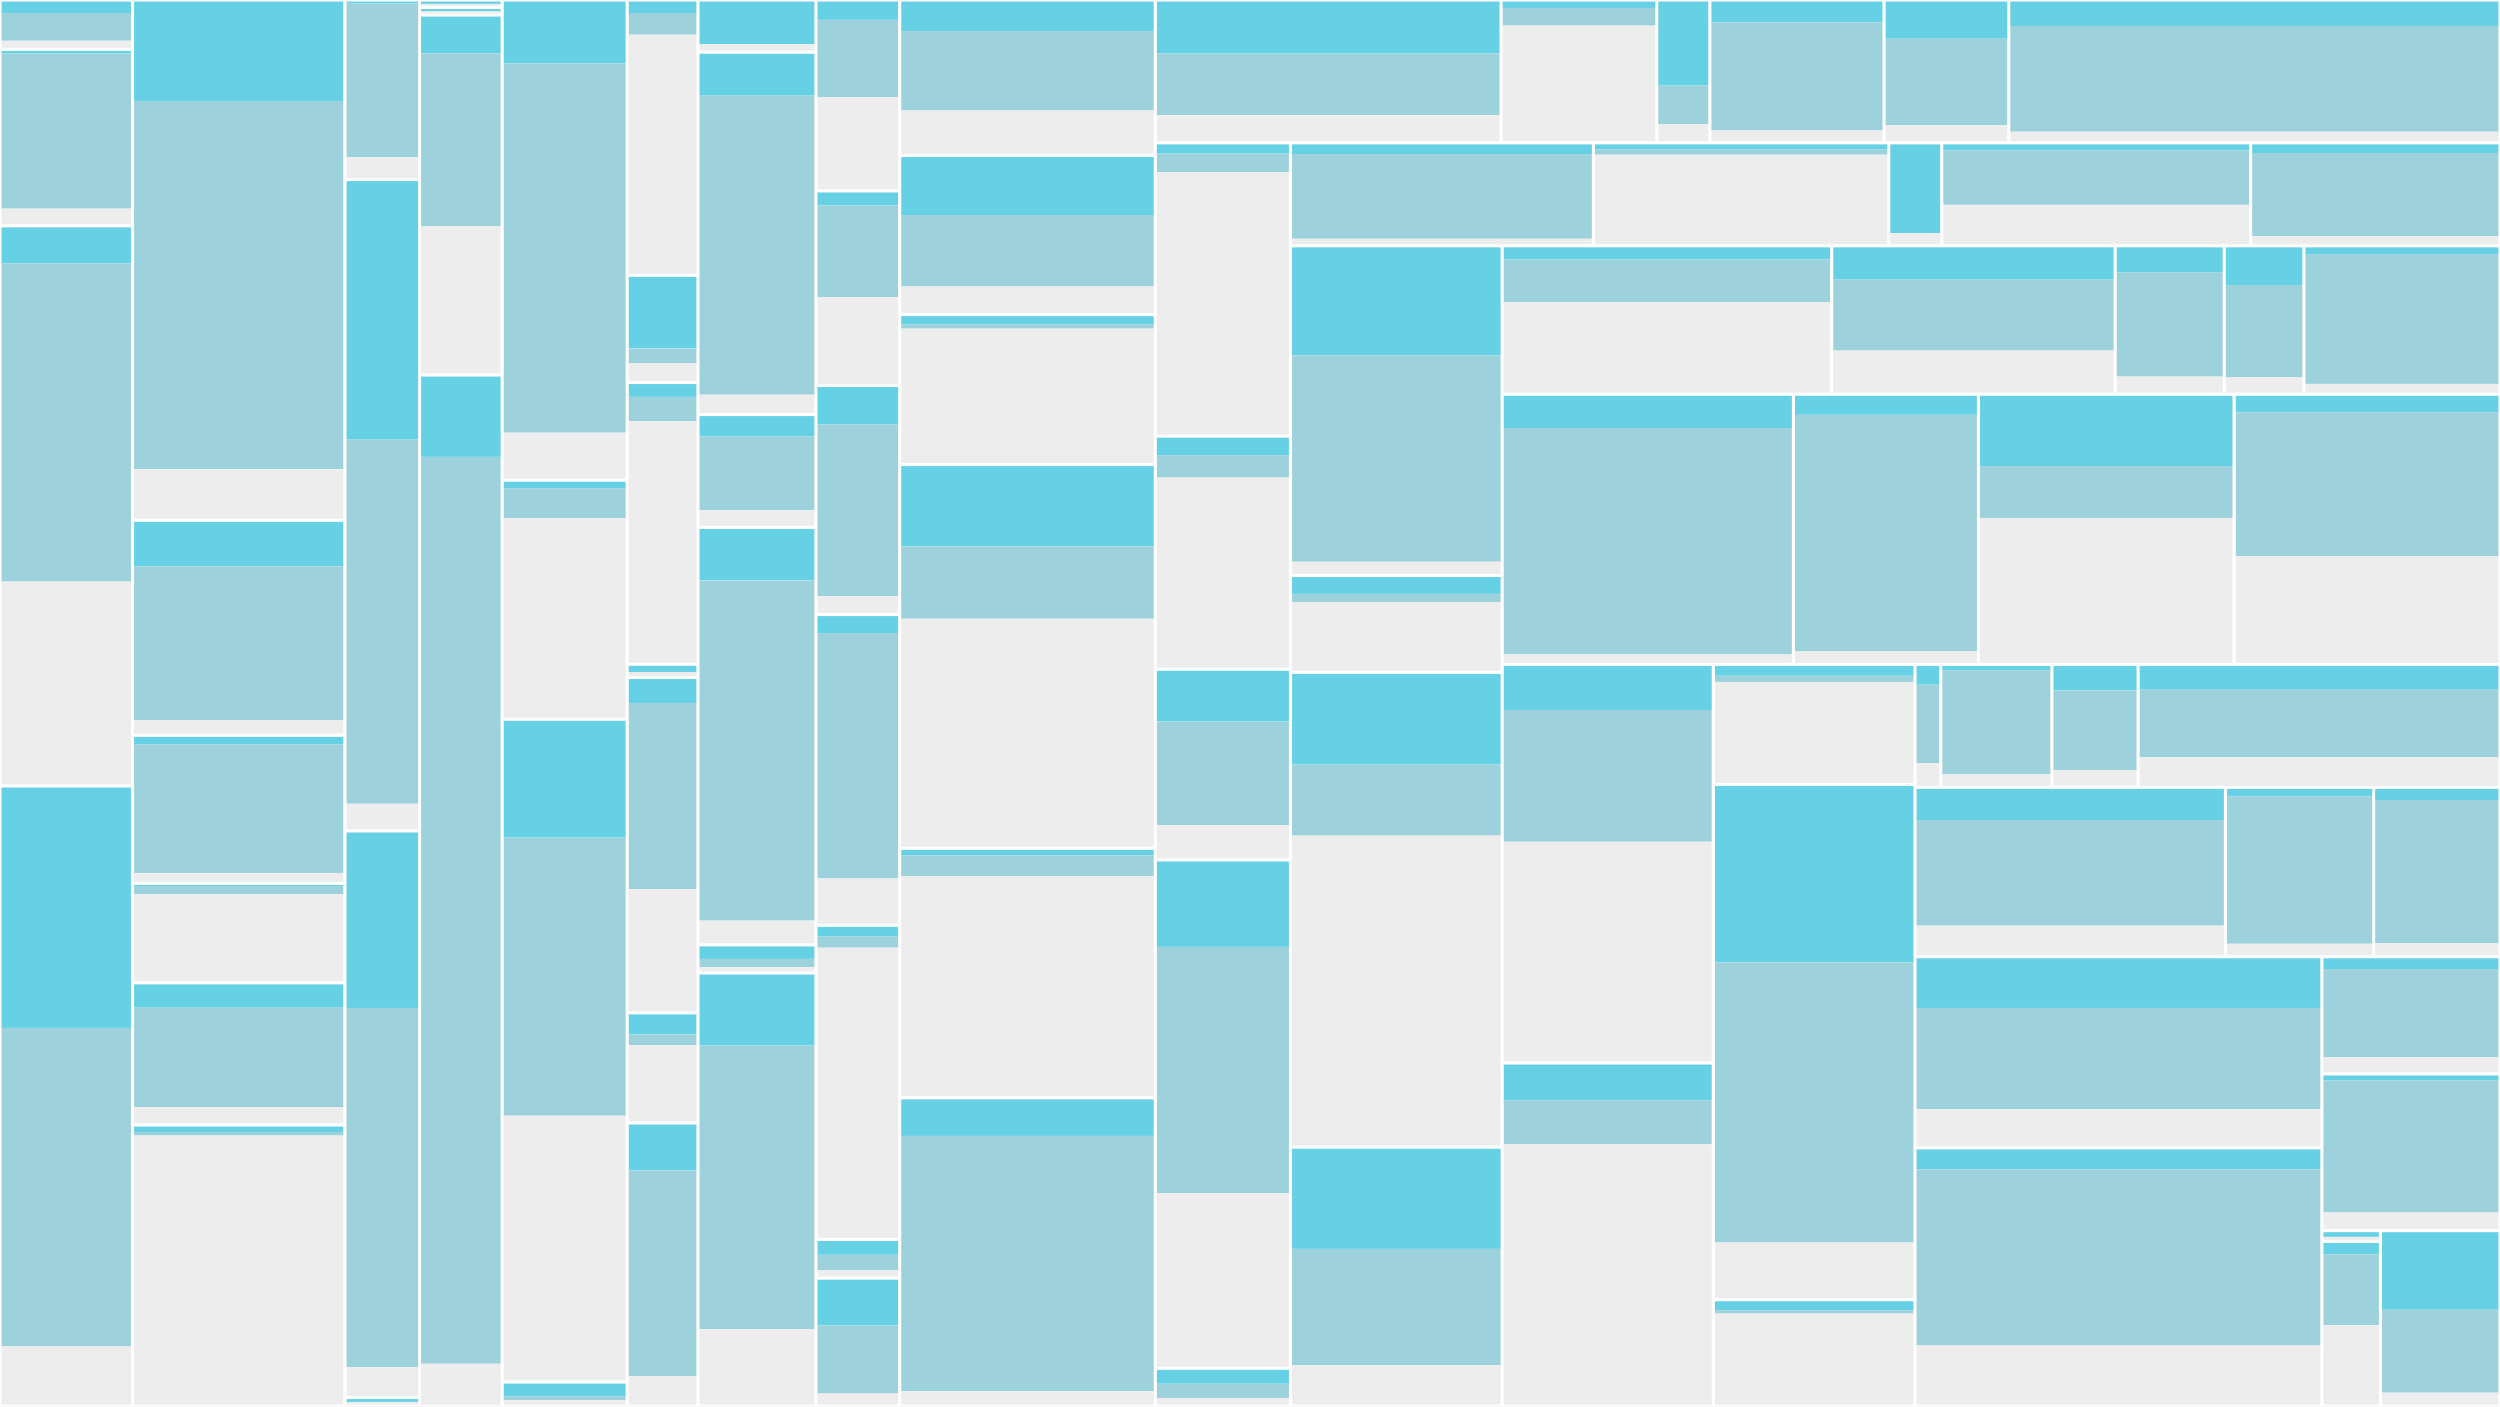
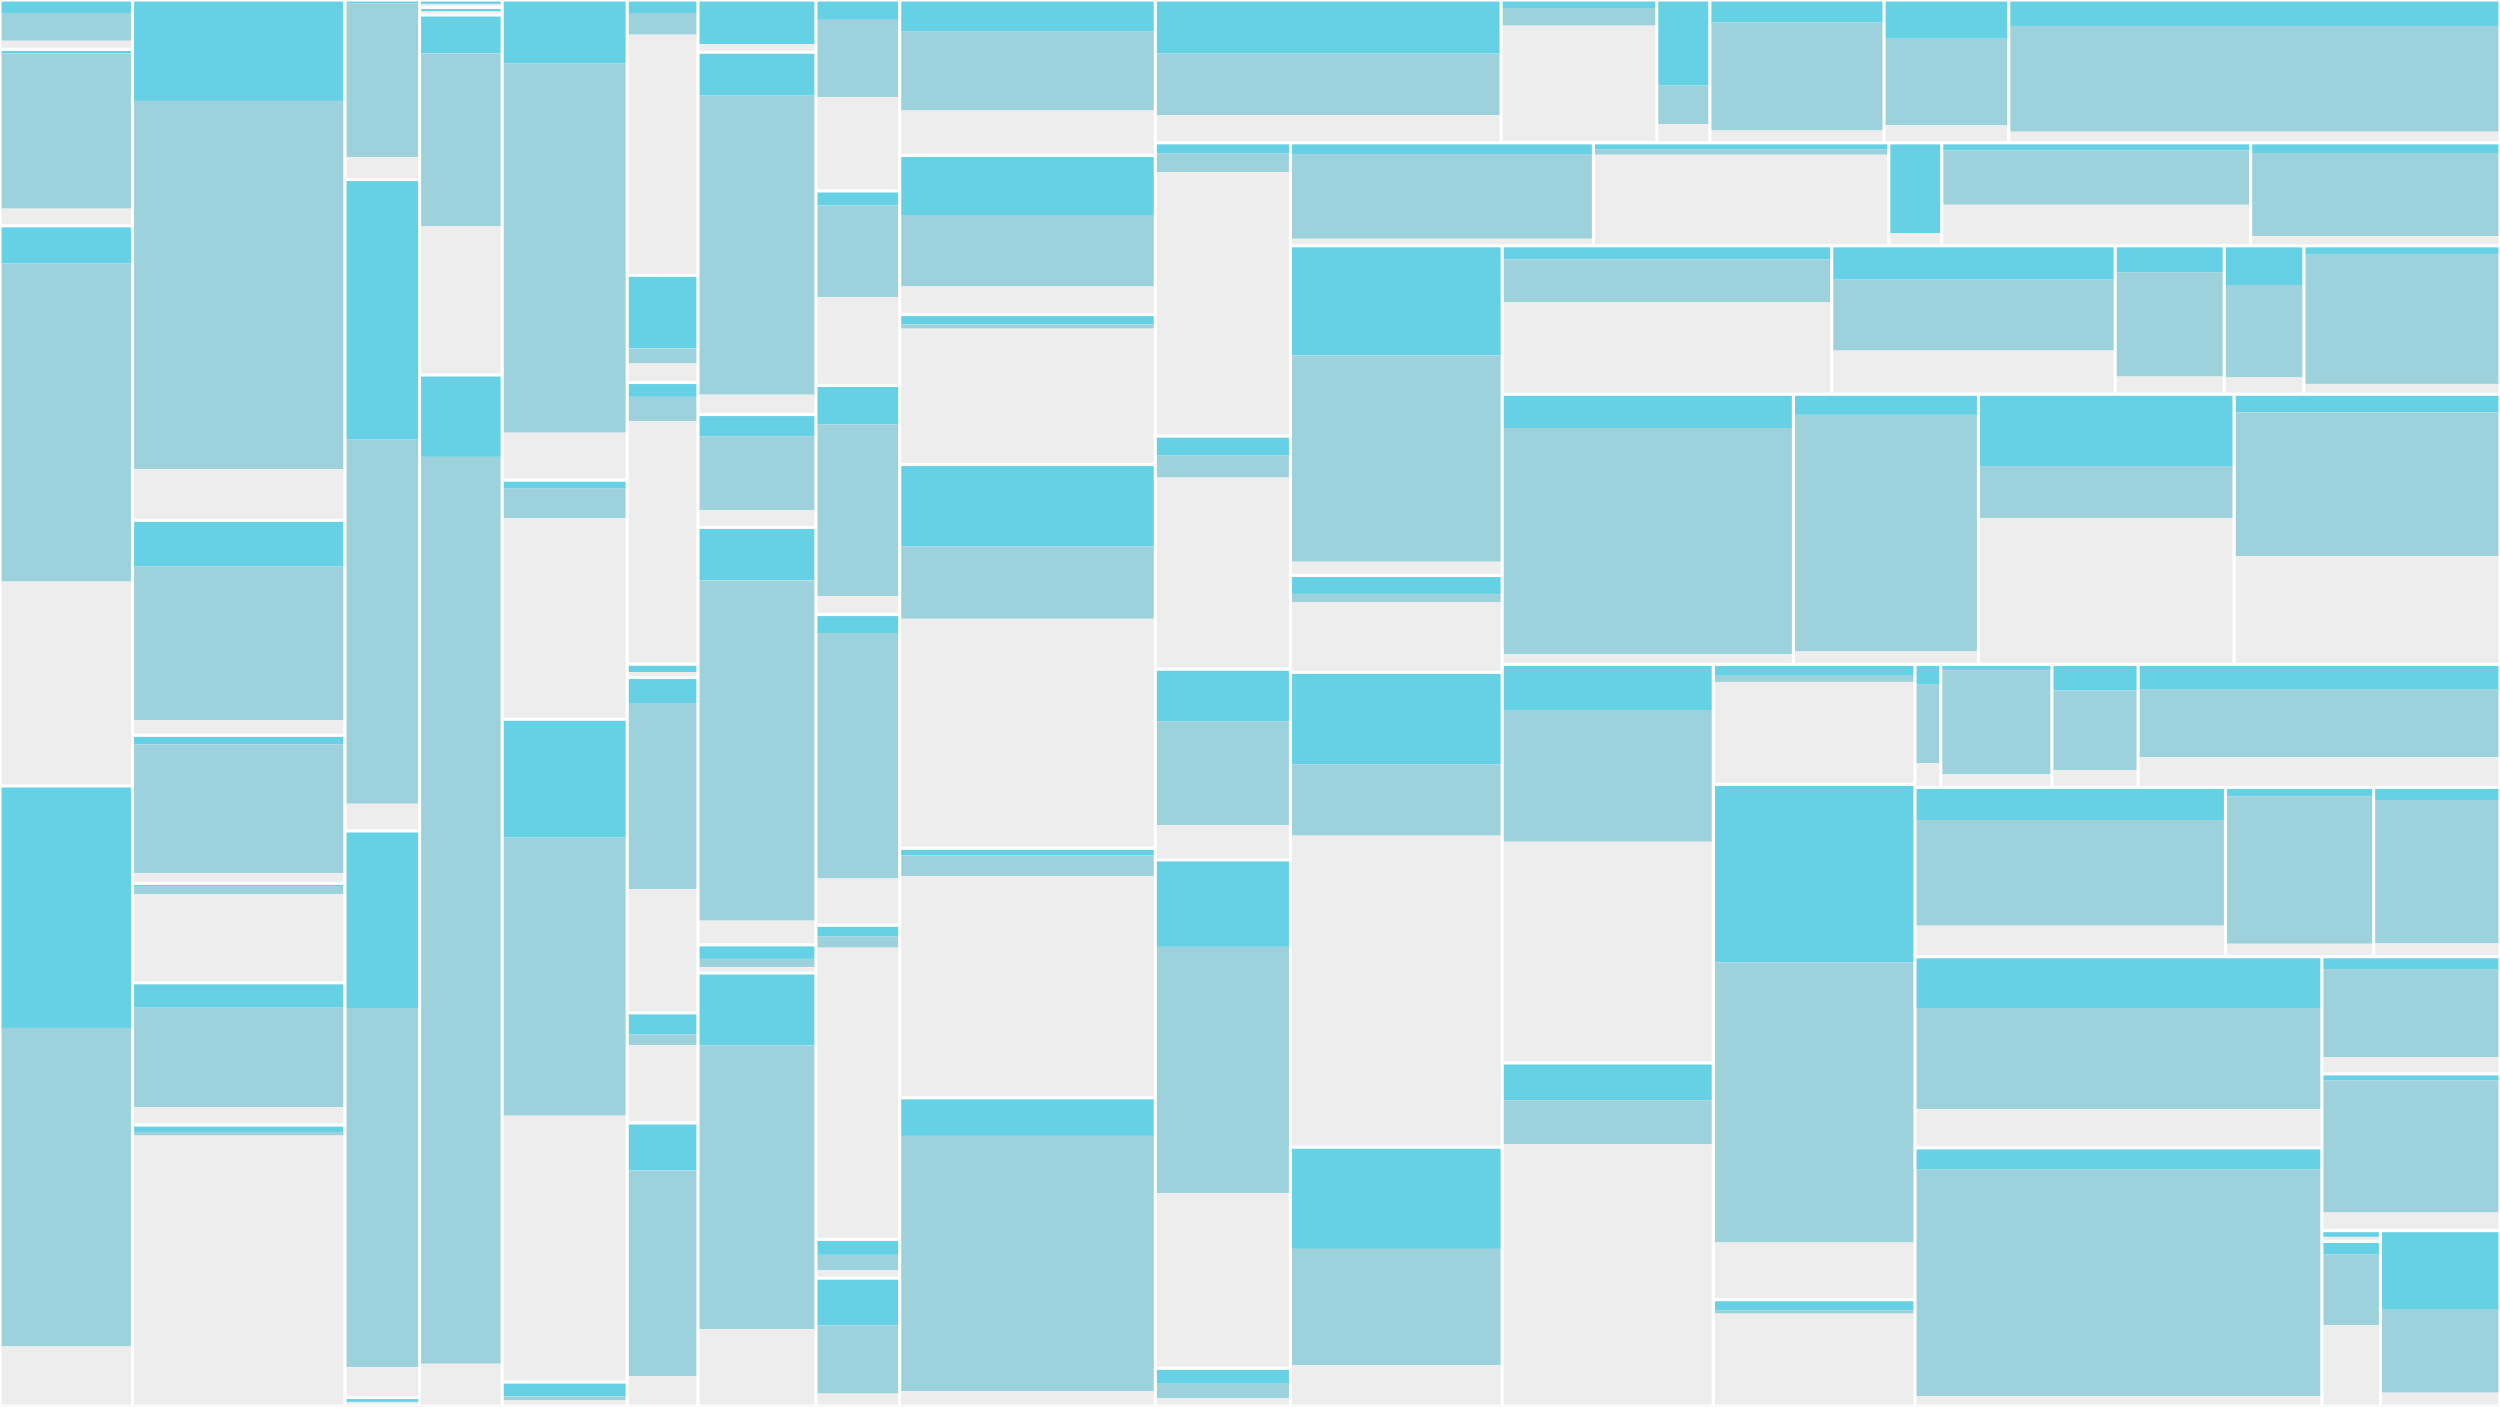
<svg xmlns="http://www.w3.org/2000/svg" viewBox="0 0 1600 900" width="1600" height="900" role="img" aria-label="Decoded overlay code coverage box tree, cyan band">
  <rect x="0" y="0" width="1600" height="900" fill="#ffffff" />
  <rect x="1" y="1" width="82.8" height="7.3" style="fill:hsl(190, 71%, 65%);fill:oklch(0.645 0.128 200)" />
  <rect x="1" y="8.3" width="82.8" height="17.8" style="fill:hsl(190, 48%, 74%);fill:oklch(0.740 0.085 200)" />
  <rect x="1" y="26.1" width="82.8" height="4.5" style="fill:hsl(190, 0%, 93%);fill:oklch(0.930 0.000 200)" />
  <rect x="1" y="32.6" width="82.8" height="1.6" style="fill:hsl(190, 71%, 65%);fill:oklch(0.645 0.128 200)" />
  <rect x="1" y="34.2" width="82.8" height="99.3" style="fill:hsl(190, 48%, 74%);fill:oklch(0.740 0.085 200)" />
  <rect x="1" y="133.6" width="82.8" height="9.9" style="fill:hsl(190, 0%, 93%);fill:oklch(0.930 0.000 200)" />
  <rect x="1" y="145.5" width="82.8" height="23" style="fill:hsl(190, 71%, 65%);fill:oklch(0.645 0.128 200)" />
  <rect x="1" y="168.5" width="82.8" height="203.7" style="fill:hsl(190, 48%, 74%);fill:oklch(0.740 0.085 200)" />
  <rect x="1" y="372.2" width="82.8" height="129.8" style="fill:hsl(190, 0%, 93%);fill:oklch(0.930 0.000 200)" />
  <rect x="1" y="504" width="82.8" height="153.9" style="fill:hsl(190, 71%, 65%);fill:oklch(0.645 0.128 200)" />
  <rect x="1" y="657.8" width="82.8" height="203.9" style="fill:hsl(190, 48%, 74%);fill:oklch(0.740 0.085 200)" />
  <rect x="1" y="861.7" width="82.8" height="37.3" style="fill:hsl(190, 0%, 93%);fill:oklch(0.930 0.000 200)" />
  <rect x="85.8" y="1" width="133.9" height="63.6" style="fill:hsl(190, 71%, 65%);fill:oklch(0.645 0.128 200)" />
  <rect x="85.8" y="64.6" width="133.9" height="235.6" style="fill:hsl(190, 48%, 74%);fill:oklch(0.740 0.085 200)" />
  <rect x="85.8" y="300.3" width="133.9" height="31.7" style="fill:hsl(190, 0%, 93%);fill:oklch(0.930 0.000 200)" />
  <rect x="85.8" y="334" width="133.9" height="28.4" style="fill:hsl(190, 71%, 65%);fill:oklch(0.645 0.128 200)" />
  <rect x="85.8" y="362.4" width="133.9" height="98.4" style="fill:hsl(190, 48%, 74%);fill:oklch(0.740 0.085 200)" />
  <rect x="85.8" y="460.8" width="133.9" height="8.7" style="fill:hsl(190, 0%, 93%);fill:oklch(0.930 0.000 200)" />
  <rect x="85.8" y="471.6" width="133.9" height="4.8" style="fill:hsl(190, 71%, 65%);fill:oklch(0.645 0.128 200)" />
  <rect x="85.8" y="476.4" width="133.9" height="82.3" style="fill:hsl(190, 48%, 74%);fill:oklch(0.740 0.085 200)" />
  <rect x="85.8" y="558.7" width="133.9" height="5.7" style="fill:hsl(190, 0%, 93%);fill:oklch(0.930 0.000 200)" />
  <rect x="85.8" y="566.4" width="133.9" height="1.1" style="fill:hsl(190, 71%, 65%);fill:oklch(0.645 0.128 200)" />
  <rect x="85.8" y="567.5" width="133.9" height="4.8" style="fill:hsl(190, 48%, 74%);fill:oklch(0.740 0.085 200)" />
  <rect x="85.8" y="572.3" width="133.9" height="55.7" style="fill:hsl(190, 0%, 93%);fill:oklch(0.930 0.000 200)" />
  <rect x="85.8" y="630" width="133.9" height="14.9" style="fill:hsl(190, 71%, 65%);fill:oklch(0.645 0.128 200)" />
  <rect x="85.8" y="644.9" width="133.9" height="63.6" style="fill:hsl(190, 48%, 74%);fill:oklch(0.740 0.085 200)" />
  <rect x="85.8" y="708.5" width="133.9" height="10.4" style="fill:hsl(190, 0%, 93%);fill:oklch(0.930 0.000 200)" />
  <rect x="85.8" y="721" width="133.9" height="3.5" style="fill:hsl(190, 71%, 65%);fill:oklch(0.645 0.128 200)" />
  <rect x="85.8" y="724.4" width="133.9" height="2.3" style="fill:hsl(190, 48%, 74%);fill:oklch(0.740 0.085 200)" />
  <rect x="85.8" y="726.8" width="133.9" height="172.2" style="fill:hsl(190, 0%, 93%);fill:oklch(0.930 0.000 200)" />
  <rect x="221.8" y="1" width="45.8" height="1.2" style="fill:hsl(190, 71%, 65%);fill:oklch(0.645 0.128 200)" />
  <rect x="221.8" y="2.2" width="45.8" height="98.3" style="fill:hsl(190, 48%, 74%);fill:oklch(0.740 0.085 200)" />
  <rect x="221.8" y="100.5" width="45.8" height="13.5" style="fill:hsl(190, 0%, 93%);fill:oklch(0.930 0.000 200)" />
  <rect x="221.8" y="115.9" width="45.8" height="165.5" style="fill:hsl(190, 71%, 65%);fill:oklch(0.645 0.128 200)" />
  <rect x="221.8" y="281.5" width="45.8" height="232.9" style="fill:hsl(190, 48%, 74%);fill:oklch(0.740 0.085 200)" />
  <rect x="221.8" y="514.4" width="45.8" height="16.4" style="fill:hsl(190, 0%, 93%);fill:oklch(0.930 0.000 200)" />
  <rect x="221.8" y="532.8" width="45.8" height="112.3" style="fill:hsl(190, 71%, 65%);fill:oklch(0.645 0.128 200)" />
  <rect x="221.8" y="645.1" width="45.8" height="229.8" style="fill:hsl(190, 48%, 74%);fill:oklch(0.740 0.085 200)" />
  <rect x="221.8" y="875" width="45.8" height="18.4" style="fill:hsl(190, 0%, 93%);fill:oklch(0.930 0.000 200)" />
  <rect x="221.8" y="895.4" width="45.8" height="1.9" style="fill:hsl(190, 71%, 65%);fill:oklch(0.645 0.128 200)" />
  <rect x="221.8" y="897.2" width="45.8" height="1.8" style="fill:hsl(190, 0%, 93%);fill:oklch(0.930 0.000 200)" />
  <rect x="269.5" y="1" width="50.9" height="1.5" style="fill:hsl(190, 71%, 65%);fill:oklch(0.645 0.128 200)" />
  <rect x="269.5" y="2.5" width="50.9" height="1.3" style="fill:hsl(190, 0%, 93%);fill:oklch(0.930 0.000 200)" />
  <rect x="269.5" y="5.8" width="50.9" height="1.5" style="fill:hsl(190, 71%, 65%);fill:oklch(0.645 0.128 200)" />
  <rect x="269.5" y="7.3" width="50.9" height="1.3" style="fill:hsl(190, 0%, 93%);fill:oklch(0.930 0.000 200)" />
  <rect x="269.5" y="10.6" width="50.9" height="23.4" style="fill:hsl(190, 71%, 65%);fill:oklch(0.645 0.128 200)" />
  <rect x="269.5" y="34.1" width="50.9" height="110.6" style="fill:hsl(190, 48%, 74%);fill:oklch(0.740 0.085 200)" />
  <rect x="269.5" y="144.7" width="50.9" height="94.3" style="fill:hsl(190, 0%, 93%);fill:oklch(0.930 0.000 200)" />
  <rect x="269.5" y="241" width="50.9" height="51.4" style="fill:hsl(190, 71%, 65%);fill:oklch(0.645 0.128 200)" />
  <rect x="269.5" y="292.4" width="50.9" height="580.4" style="fill:hsl(190, 48%, 74%);fill:oklch(0.740 0.085 200)" />
  <rect x="269.5" y="872.8" width="50.9" height="26.2" style="fill:hsl(190, 0%, 93%);fill:oklch(0.930 0.000 200)" />
  <rect x="322.4" y="1" width="78" height="39.6" style="fill:hsl(190, 71%, 65%);fill:oklch(0.645 0.128 200)" />
  <rect x="322.4" y="40.6" width="78" height="236.3" style="fill:hsl(190, 48%, 74%);fill:oklch(0.740 0.085 200)" />
  <rect x="322.4" y="276.9" width="78" height="29.4" style="fill:hsl(190, 0%, 93%);fill:oklch(0.930 0.000 200)" />
  <rect x="322.4" y="308.3" width="78" height="4.1" style="fill:hsl(190, 71%, 65%);fill:oklch(0.645 0.128 200)" />
  <rect x="322.4" y="312.4" width="78" height="19.2" style="fill:hsl(190, 48%, 74%);fill:oklch(0.740 0.085 200)" />
  <rect x="322.4" y="331.7" width="78" height="127.6" style="fill:hsl(190, 0%, 93%);fill:oklch(0.930 0.000 200)" />
  <rect x="322.4" y="461.3" width="78" height="74.8" style="fill:hsl(190, 71%, 65%);fill:oklch(0.645 0.128 200)" />
  <rect x="322.4" y="536.2" width="78" height="177.9" style="fill:hsl(190, 48%, 74%);fill:oklch(0.740 0.085 200)" />
  <rect x="322.4" y="714" width="78" height="169.4" style="fill:hsl(190, 0%, 93%);fill:oklch(0.930 0.000 200)" />
  <rect x="322.4" y="885.5" width="78" height="8.2" style="fill:hsl(190, 71%, 65%);fill:oklch(0.645 0.128 200)" />
  <rect x="322.4" y="893.7" width="78" height="2.5" style="fill:hsl(190, 48%, 74%);fill:oklch(0.740 0.085 200)" />
  <rect x="322.4" y="896.1" width="78" height="2.9" style="fill:hsl(190, 0%, 93%);fill:oklch(0.930 0.000 200)" />
  <rect x="402.4" y="1" width="43.3" height="7.3" style="fill:hsl(190, 71%, 65%);fill:oklch(0.645 0.128 200)" />
  <rect x="402.4" y="8.3" width="43.3" height="13.9" style="fill:hsl(190, 48%, 74%);fill:oklch(0.740 0.085 200)" />
  <rect x="402.4" y="22.2" width="43.3" height="153" style="fill:hsl(190, 0%, 93%);fill:oklch(0.930 0.000 200)" />
  <rect x="402.4" y="177.2" width="43.3" height="45.7" style="fill:hsl(190, 71%, 65%);fill:oklch(0.645 0.128 200)" />
  <rect x="402.4" y="223" width="43.3" height="9.6" style="fill:hsl(190, 48%, 74%);fill:oklch(0.740 0.085 200)" />
  <rect x="402.4" y="232.5" width="43.3" height="11.3" style="fill:hsl(190, 0%, 93%);fill:oklch(0.930 0.000 200)" />
  <rect x="402.4" y="245.8" width="43.3" height="8.2" style="fill:hsl(190, 71%, 65%);fill:oklch(0.645 0.128 200)" />
  <rect x="402.4" y="254" width="43.3" height="15.6" style="fill:hsl(190, 48%, 74%);fill:oklch(0.740 0.085 200)" />
  <rect x="402.4" y="269.6" width="43.3" height="154.5" style="fill:hsl(190, 0%, 93%);fill:oklch(0.930 0.000 200)" />
  <rect x="402.4" y="426.1" width="43.3" height="4.1" style="fill:hsl(190, 71%, 65%);fill:oklch(0.645 0.128 200)" />
  <rect x="402.4" y="430.1" width="43.3" height="2.5" style="fill:hsl(190, 0%, 93%);fill:oklch(0.930 0.000 200)" />
  <rect x="402.4" y="434.6" width="43.3" height="15.3" style="fill:hsl(190, 71%, 65%);fill:oklch(0.645 0.128 200)" />
  <rect x="402.4" y="449.9" width="43.3" height="119.1" style="fill:hsl(190, 48%, 74%);fill:oklch(0.740 0.085 200)" />
  <rect x="402.4" y="569" width="43.3" height="78.2" style="fill:hsl(190, 0%, 93%);fill:oklch(0.930 0.000 200)" />
  <rect x="402.4" y="649.2" width="43.3" height="12.8" style="fill:hsl(190, 71%, 65%);fill:oklch(0.645 0.128 200)" />
  <rect x="402.4" y="662" width="43.3" height="6.9" style="fill:hsl(190, 48%, 74%);fill:oklch(0.740 0.085 200)" />
  <rect x="402.4" y="668.8" width="43.3" height="48.9" style="fill:hsl(190, 0%, 93%);fill:oklch(0.930 0.000 200)" />
  <rect x="402.4" y="719.7" width="43.3" height="29.4" style="fill:hsl(190, 71%, 65%);fill:oklch(0.645 0.128 200)" />
  <rect x="402.4" y="749.2" width="43.3" height="131.6" style="fill:hsl(190, 48%, 74%);fill:oklch(0.740 0.085 200)" />
  <rect x="402.4" y="880.7" width="43.3" height="18.3" style="fill:hsl(190, 0%, 93%);fill:oklch(0.930 0.000 200)" />
  <rect x="447.7" y="1" width="73.5" height="27.3" style="fill:hsl(190, 71%, 65%);fill:oklch(0.645 0.128 200)" />
  <rect x="447.7" y="28.3" width="73.5" height="4.2" style="fill:hsl(190, 0%, 93%);fill:oklch(0.930 0.000 200)" />
  <rect x="447.7" y="34.4" width="73.5" height="26.8" style="fill:hsl(190, 71%, 65%);fill:oklch(0.645 0.128 200)" />
  <rect x="447.7" y="61.2" width="73.5" height="191.4" style="fill:hsl(190, 48%, 74%);fill:oklch(0.740 0.085 200)" />
  <rect x="447.7" y="252.6" width="73.5" height="11.7" style="fill:hsl(190, 0%, 93%);fill:oklch(0.930 0.000 200)" />
  <rect x="447.7" y="266.3" width="73.5" height="13.1" style="fill:hsl(190, 71%, 65%);fill:oklch(0.645 0.128 200)" />
  <rect x="447.7" y="279.4" width="73.5" height="47" style="fill:hsl(190, 48%, 74%);fill:oklch(0.740 0.085 200)" />
  <rect x="447.7" y="326.5" width="73.5" height="10.1" style="fill:hsl(190, 0%, 93%);fill:oklch(0.930 0.000 200)" />
  <rect x="447.7" y="338.5" width="73.5" height="32.9" style="fill:hsl(190, 71%, 65%);fill:oklch(0.645 0.128 200)" />
  <rect x="447.7" y="371.5" width="73.5" height="217.7" style="fill:hsl(190, 48%, 74%);fill:oklch(0.740 0.085 200)" />
  <rect x="447.7" y="589.2" width="73.5" height="14.5" style="fill:hsl(190, 0%, 93%);fill:oklch(0.930 0.000 200)" />
  <rect x="447.7" y="605.7" width="73.5" height="8" style="fill:hsl(190, 71%, 65%);fill:oklch(0.645 0.128 200)" />
  <rect x="447.7" y="613.7" width="73.5" height="5.2" style="fill:hsl(190, 48%, 74%);fill:oklch(0.740 0.085 200)" />
  <rect x="447.7" y="619" width="73.5" height="2.7" style="fill:hsl(190, 0%, 93%);fill:oklch(0.930 0.000 200)" />
  <rect x="447.7" y="623.7" width="73.5" height="45.4" style="fill:hsl(190, 71%, 65%);fill:oklch(0.645 0.128 200)" />
  <rect x="447.7" y="669.1" width="73.5" height="181.5" style="fill:hsl(190, 48%, 74%);fill:oklch(0.740 0.085 200)" />
  <rect x="447.7" y="850.6" width="73.5" height="48.4" style="fill:hsl(190, 0%, 93%);fill:oklch(0.930 0.000 200)" />
  <rect x="523.2" y="1" width="51.6" height="11.7" style="fill:hsl(190, 71%, 65%);fill:oklch(0.645 0.128 200)" />
  <rect x="523.2" y="12.7" width="51.6" height="49.5" style="fill:hsl(190, 48%, 74%);fill:oklch(0.740 0.085 200)" />
  <rect x="523.2" y="62.2" width="51.6" height="59" style="fill:hsl(190, 0%, 93%);fill:oklch(0.930 0.000 200)" />
  <rect x="523.2" y="123.2" width="51.6" height="8.3" style="fill:hsl(190, 71%, 65%);fill:oklch(0.645 0.128 200)" />
  <rect x="523.2" y="131.5" width="51.6" height="58.7" style="fill:hsl(190, 48%, 74%);fill:oklch(0.740 0.085 200)" />
  <rect x="523.2" y="190.2" width="51.6" height="55.5" style="fill:hsl(190, 0%, 93%);fill:oklch(0.930 0.000 200)" />
  <rect x="523.2" y="247.7" width="51.6" height="23.9" style="fill:hsl(190, 71%, 65%);fill:oklch(0.645 0.128 200)" />
  <rect x="523.2" y="271.6" width="51.6" height="109.9" style="fill:hsl(190, 48%, 74%);fill:oklch(0.740 0.085 200)" />
  <rect x="523.2" y="381.5" width="51.6" height="10.8" style="fill:hsl(190, 0%, 93%);fill:oklch(0.930 0.000 200)" />
  <rect x="523.2" y="394.3" width="51.6" height="10.9" style="fill:hsl(190, 71%, 65%);fill:oklch(0.645 0.128 200)" />
  <rect x="523.2" y="405.1" width="51.6" height="157.1" style="fill:hsl(190, 48%, 74%);fill:oklch(0.740 0.085 200)" />
  <rect x="523.2" y="562.3" width="51.6" height="28.9" style="fill:hsl(190, 0%, 93%);fill:oklch(0.930 0.000 200)" />
  <rect x="523.2" y="593.2" width="51.6" height="6.2" style="fill:hsl(190, 71%, 65%);fill:oklch(0.645 0.128 200)" />
  <rect x="523.2" y="599.4" width="51.6" height="7.1" style="fill:hsl(190, 48%, 74%);fill:oklch(0.740 0.085 200)" />
  <rect x="523.2" y="606.5" width="51.6" height="185.7" style="fill:hsl(190, 0%, 93%);fill:oklch(0.930 0.000 200)" />
  <rect x="523.2" y="794.2" width="51.6" height="8.9" style="fill:hsl(190, 71%, 65%);fill:oklch(0.645 0.128 200)" />
  <rect x="523.2" y="803.1" width="51.6" height="9.9" style="fill:hsl(190, 48%, 74%);fill:oklch(0.740 0.085 200)" />
  <rect x="523.2" y="813" width="51.6" height="4" style="fill:hsl(190, 0%, 93%);fill:oklch(0.930 0.000 200)" />
  <rect x="523.2" y="819" width="51.6" height="29.3" style="fill:hsl(190, 71%, 65%);fill:oklch(0.645 0.128 200)" />
  <rect x="523.2" y="848.3" width="51.6" height="43.6" style="fill:hsl(190, 48%, 74%);fill:oklch(0.740 0.085 200)" />
  <rect x="523.2" y="891.8" width="51.6" height="7.2" style="fill:hsl(190, 0%, 93%);fill:oklch(0.930 0.000 200)" />
  <rect x="576.8" y="1" width="161.6" height="18.9" style="fill:hsl(190, 71%, 65%);fill:oklch(0.645 0.128 200)" />
  <rect x="576.8" y="19.9" width="161.6" height="50.8" style="fill:hsl(190, 48%, 74%);fill:oklch(0.740 0.085 200)" />
  <rect x="576.8" y="70.7" width="161.6" height="27.7" style="fill:hsl(190, 0%, 93%);fill:oklch(0.930 0.000 200)" />
  <rect x="576.8" y="100.5" width="161.6" height="37.2" style="fill:hsl(190, 71%, 65%);fill:oklch(0.645 0.128 200)" />
  <rect x="576.8" y="137.6" width="161.6" height="45.7" style="fill:hsl(190, 48%, 74%);fill:oklch(0.740 0.085 200)" />
  <rect x="576.8" y="183.3" width="161.6" height="17" style="fill:hsl(190, 0%, 93%);fill:oklch(0.930 0.000 200)" />
  <rect x="576.8" y="202.3" width="161.6" height="5.3" style="fill:hsl(190, 71%, 65%);fill:oklch(0.645 0.128 200)" />
  <rect x="576.8" y="207.6" width="161.6" height="2.7" style="fill:hsl(190, 48%, 74%);fill:oklch(0.740 0.085 200)" />
  <rect x="576.8" y="210.4" width="161.6" height="85.9" style="fill:hsl(190, 0%, 93%);fill:oklch(0.930 0.000 200)" />
  <rect x="576.8" y="298.3" width="161.6" height="51.4" style="fill:hsl(190, 71%, 65%);fill:oklch(0.645 0.128 200)" />
  <rect x="576.8" y="349.7" width="161.6" height="46.3" style="fill:hsl(190, 48%, 74%);fill:oklch(0.740 0.085 200)" />
  <rect x="576.8" y="396" width="161.6" height="145.9" style="fill:hsl(190, 0%, 93%);fill:oklch(0.930 0.000 200)" />
  <rect x="576.8" y="543.9" width="161.6" height="3.6" style="fill:hsl(190, 71%, 65%);fill:oklch(0.645 0.128 200)" />
  <rect x="576.8" y="547.5" width="161.6" height="13.3" style="fill:hsl(190, 48%, 74%);fill:oklch(0.740 0.085 200)" />
  <rect x="576.8" y="560.8" width="161.6" height="140.8" style="fill:hsl(190, 0%, 93%);fill:oklch(0.930 0.000 200)" />
  <rect x="576.8" y="703.6" width="161.6" height="23.4" style="fill:hsl(190, 71%, 65%);fill:oklch(0.645 0.128 200)" />
  <rect x="576.8" y="726.9" width="161.6" height="163.5" style="fill:hsl(190, 48%, 74%);fill:oklch(0.740 0.085 200)" />
  <rect x="576.8" y="890.5" width="161.6" height="8.5" style="fill:hsl(190, 0%, 93%);fill:oklch(0.930 0.000 200)" />
  <rect x="740.4" y="1" width="219.3" height="33.3" style="fill:hsl(190, 71%, 65%);fill:oklch(0.645 0.128 200)" />
  <rect x="740.4" y="34.3" width="219.3" height="39.4" style="fill:hsl(190, 48%, 74%);fill:oklch(0.740 0.085 200)" />
  <rect x="740.4" y="73.7" width="219.3" height="16.7" style="fill:hsl(190, 0%, 93%);fill:oklch(0.930 0.000 200)" />
  <rect x="961.7" y="1" width="97.7" height="4.1" style="fill:hsl(190, 71%, 65%);fill:oklch(0.645 0.128 200)" />
  <rect x="961.7" y="5.1" width="97.7" height="11.3" style="fill:hsl(190, 48%, 74%);fill:oklch(0.740 0.085 200)" />
  <rect x="961.7" y="16.4" width="97.7" height="73.9" style="fill:hsl(190, 0%, 93%);fill:oklch(0.930 0.000 200)" />
  <rect x="1061.3" y="1" width="32" height="53.8" style="fill:hsl(190, 71%, 65%);fill:oklch(0.645 0.128 200)" />
  <rect x="1061.3" y="54.8" width="32" height="24.7" style="fill:hsl(190, 48%, 74%);fill:oklch(0.740 0.085 200)" />
  <rect x="1061.3" y="79.5" width="32" height="10.9" style="fill:hsl(190, 0%, 93%);fill:oklch(0.930 0.000 200)" />
  <rect x="1095.3" y="1" width="109.5" height="13.4" style="fill:hsl(190, 71%, 65%);fill:oklch(0.645 0.128 200)" />
  <rect x="1095.3" y="14.4" width="109.5" height="69.1" style="fill:hsl(190, 48%, 74%);fill:oklch(0.740 0.085 200)" />
  <rect x="1095.3" y="83.5" width="109.5" height="6.9" style="fill:hsl(190, 0%, 93%);fill:oklch(0.930 0.000 200)" />
  <rect x="1206.8" y="1" width="77.8" height="23.8" style="fill:hsl(190, 71%, 65%);fill:oklch(0.645 0.128 200)" />
  <rect x="1206.8" y="24.8" width="77.8" height="55.4" style="fill:hsl(190, 48%, 74%);fill:oklch(0.740 0.085 200)" />
  <rect x="1206.8" y="80.2" width="77.8" height="10.2" style="fill:hsl(190, 0%, 93%);fill:oklch(0.930 0.000 200)" />
  <rect x="1286.6" y="1" width="312.4" height="15.6" style="fill:hsl(190, 71%, 65%);fill:oklch(0.645 0.128 200)" />
  <rect x="1286.6" y="16.6" width="312.4" height="67.7" style="fill:hsl(190, 48%, 74%);fill:oklch(0.740 0.085 200)" />
  <rect x="1286.6" y="84.3" width="312.4" height="6.1" style="fill:hsl(190, 0%, 93%);fill:oklch(0.930 0.000 200)" />
  <rect x="740.4" y="92.4" width="84.5" height="5.9" style="fill:hsl(190, 71%, 65%);fill:oklch(0.645 0.128 200)" />
  <rect x="740.4" y="98.3" width="84.5" height="11.9" style="fill:hsl(190, 48%, 74%);fill:oklch(0.740 0.085 200)" />
  <rect x="740.4" y="110.2" width="84.5" height="168" style="fill:hsl(190, 0%, 93%);fill:oklch(0.930 0.000 200)" />
  <rect x="740.4" y="280.1" width="84.5" height="11.2" style="fill:hsl(190, 71%, 65%);fill:oklch(0.645 0.128 200)" />
  <rect x="740.4" y="291.3" width="84.5" height="14.3" style="fill:hsl(190, 48%, 74%);fill:oklch(0.740 0.085 200)" />
  <rect x="740.4" y="305.7" width="84.5" height="121.6" style="fill:hsl(190, 0%, 93%);fill:oklch(0.930 0.000 200)" />
  <rect x="740.4" y="429.3" width="84.5" height="32.5" style="fill:hsl(190, 71%, 65%);fill:oklch(0.645 0.128 200)" />
  <rect x="740.4" y="461.8" width="84.5" height="66.2" style="fill:hsl(190, 48%, 74%);fill:oklch(0.740 0.085 200)" />
  <rect x="740.4" y="528" width="84.5" height="21.3" style="fill:hsl(190, 0%, 93%);fill:oklch(0.930 0.000 200)" />
  <rect x="740.4" y="551.3" width="84.5" height="54.7" style="fill:hsl(190, 71%, 65%);fill:oklch(0.645 0.128 200)" />
  <rect x="740.4" y="606" width="84.5" height="157.7" style="fill:hsl(190, 48%, 74%);fill:oklch(0.740 0.085 200)" />
  <rect x="740.4" y="763.7" width="84.5" height="111" style="fill:hsl(190, 0%, 93%);fill:oklch(0.930 0.000 200)" />
  <rect x="740.4" y="876.7" width="84.5" height="8.9" style="fill:hsl(190, 71%, 65%);fill:oklch(0.645 0.128 200)" />
  <rect x="740.4" y="885.7" width="84.5" height="9.2" style="fill:hsl(190, 48%, 74%);fill:oklch(0.740 0.085 200)" />
  <rect x="740.4" y="894.8" width="84.5" height="4.2" style="fill:hsl(190, 0%, 93%);fill:oklch(0.930 0.000 200)" />
  <rect x="826.9" y="92.4" width="191.9" height="6.3" style="fill:hsl(190, 71%, 65%);fill:oklch(0.645 0.128 200)" />
  <rect x="826.9" y="98.6" width="191.9" height="54.2" style="fill:hsl(190, 48%, 74%);fill:oklch(0.740 0.085 200)" />
  <rect x="826.9" y="152.8" width="191.9" height="3.5" style="fill:hsl(190, 0%, 93%);fill:oklch(0.930 0.000 200)" />
  <rect x="1020.8" y="92.4" width="187.1" height="3.3" style="fill:hsl(190, 71%, 65%);fill:oklch(0.645 0.128 200)" />
  <rect x="1020.8" y="95.6" width="187.1" height="3.4" style="fill:hsl(190, 48%, 74%);fill:oklch(0.740 0.085 200)" />
  <rect x="1020.8" y="99.1" width="187.1" height="57.2" style="fill:hsl(190, 0%, 93%);fill:oklch(0.930 0.000 200)" />
  <rect x="1209.8" y="92.4" width="31.9" height="56.9" style="fill:hsl(190, 71%, 65%);fill:oklch(0.645 0.128 200)" />
  <rect x="1209.8" y="149.2" width="31.9" height="7.1" style="fill:hsl(190, 0%, 93%);fill:oklch(0.930 0.000 200)" />
  <rect x="1243.7" y="92.4" width="195.7" height="3.9" style="fill:hsl(190, 71%, 65%);fill:oklch(0.645 0.128 200)" />
  <rect x="1243.7" y="96.3" width="195.7" height="34.8" style="fill:hsl(190, 48%, 74%);fill:oklch(0.740 0.085 200)" />
  <rect x="1243.7" y="131" width="195.7" height="25.3" style="fill:hsl(190, 0%, 93%);fill:oklch(0.930 0.000 200)" />
  <rect x="1441.4" y="92.4" width="157.6" height="5.5" style="fill:hsl(190, 71%, 65%);fill:oklch(0.645 0.128 200)" />
  <rect x="1441.4" y="97.9" width="157.6" height="53.2" style="fill:hsl(190, 48%, 74%);fill:oklch(0.740 0.085 200)" />
  <rect x="1441.4" y="151.1" width="157.6" height="5.3" style="fill:hsl(190, 0%, 93%);fill:oklch(0.930 0.000 200)" />
  <rect x="826.9" y="158.3" width="133.5" height="69.2" style="fill:hsl(190, 71%, 65%);fill:oklch(0.645 0.128 200)" />
  <rect x="826.9" y="227.5" width="133.5" height="132" style="fill:hsl(190, 48%, 74%);fill:oklch(0.740 0.085 200)" />
  <rect x="826.9" y="359.5" width="133.5" height="7.8" style="fill:hsl(190, 0%, 93%);fill:oklch(0.930 0.000 200)" />
  <rect x="826.9" y="369.3" width="133.5" height="10.8" style="fill:hsl(190, 71%, 65%);fill:oklch(0.645 0.128 200)" />
  <rect x="826.9" y="380.1" width="133.5" height="5.2" style="fill:hsl(190, 48%, 74%);fill:oklch(0.740 0.085 200)" />
  <rect x="826.9" y="385.3" width="133.5" height="44" style="fill:hsl(190, 0%, 93%);fill:oklch(0.930 0.000 200)" />
  <rect x="826.9" y="431.3" width="133.5" height="58" style="fill:hsl(190, 71%, 65%);fill:oklch(0.645 0.128 200)" />
  <rect x="826.9" y="489.3" width="133.5" height="45.5" style="fill:hsl(190, 48%, 74%);fill:oklch(0.740 0.085 200)" />
  <rect x="826.9" y="534.8" width="133.5" height="198.4" style="fill:hsl(190, 0%, 93%);fill:oklch(0.930 0.000 200)" />
  <rect x="826.9" y="735.2" width="133.5" height="64.1" style="fill:hsl(190, 71%, 65%);fill:oklch(0.645 0.128 200)" />
  <rect x="826.9" y="799.2" width="133.5" height="74.6" style="fill:hsl(190, 48%, 74%);fill:oklch(0.740 0.085 200)" />
  <rect x="826.9" y="873.9" width="133.5" height="25.1" style="fill:hsl(190, 0%, 93%);fill:oklch(0.930 0.000 200)" />
  <rect x="962.4" y="158.3" width="208.9" height="7.8" style="fill:hsl(190, 71%, 65%);fill:oklch(0.645 0.128 200)" />
  <rect x="962.4" y="166.1" width="208.9" height="27.3" style="fill:hsl(190, 48%, 74%);fill:oklch(0.740 0.085 200)" />
  <rect x="962.4" y="193.4" width="208.9" height="57.9" style="fill:hsl(190, 0%, 93%);fill:oklch(0.930 0.000 200)" />
  <rect x="1173.3" y="158.3" width="179.4" height="20.7" style="fill:hsl(190, 71%, 65%);fill:oklch(0.645 0.128 200)" />
  <rect x="1173.3" y="179.1" width="179.4" height="45.3" style="fill:hsl(190, 48%, 74%);fill:oklch(0.740 0.085 200)" />
  <rect x="1173.3" y="224.3" width="179.4" height="26.9" style="fill:hsl(190, 0%, 93%);fill:oklch(0.930 0.000 200)" />
  <rect x="1354.7" y="158.3" width="67.8" height="15.9" style="fill:hsl(190, 71%, 65%);fill:oklch(0.645 0.128 200)" />
  <rect x="1354.7" y="174.2" width="67.8" height="66.8" style="fill:hsl(190, 48%, 74%);fill:oklch(0.740 0.085 200)" />
  <rect x="1354.7" y="241" width="67.8" height="10.2" style="fill:hsl(190, 0%, 93%);fill:oklch(0.930 0.000 200)" />
  <rect x="1424.5" y="158.3" width="49" height="24.1" style="fill:hsl(190, 71%, 65%);fill:oklch(0.645 0.128 200)" />
  <rect x="1424.5" y="182.4" width="49" height="59.1" style="fill:hsl(190, 48%, 74%);fill:oklch(0.740 0.085 200)" />
  <rect x="1424.5" y="241.5" width="49" height="9.8" style="fill:hsl(190, 0%, 93%);fill:oklch(0.930 0.000 200)" />
  <rect x="1475.5" y="158.3" width="123.5" height="4.3" style="fill:hsl(190, 71%, 65%);fill:oklch(0.645 0.128 200)" />
  <rect x="1475.5" y="162.6" width="123.5" height="83.1" style="fill:hsl(190, 48%, 74%);fill:oklch(0.740 0.085 200)" />
  <rect x="1475.5" y="245.7" width="123.5" height="5.6" style="fill:hsl(190, 0%, 93%);fill:oklch(0.930 0.000 200)" />
  <rect x="962.4" y="253.3" width="184.4" height="20.6" style="fill:hsl(190, 71%, 65%);fill:oklch(0.645 0.128 200)" />
  <rect x="962.4" y="273.9" width="184.4" height="144.9" style="fill:hsl(190, 48%, 74%);fill:oklch(0.740 0.085 200)" />
  <rect x="962.4" y="418.8" width="184.4" height="5.4" style="fill:hsl(190, 0%, 93%);fill:oklch(0.930 0.000 200)" />
  <rect x="1148.8" y="253.3" width="116.4" height="12.2" style="fill:hsl(190, 71%, 65%);fill:oklch(0.645 0.128 200)" />
  <rect x="1148.8" y="265.5" width="116.4" height="151.4" style="fill:hsl(190, 48%, 74%);fill:oklch(0.740 0.085 200)" />
  <rect x="1148.8" y="416.9" width="116.4" height="7.3" style="fill:hsl(190, 0%, 93%);fill:oklch(0.930 0.000 200)" />
  <rect x="1267.2" y="253.3" width="161.6" height="45.1" style="fill:hsl(190, 71%, 65%);fill:oklch(0.645 0.128 200)" />
  <rect x="1267.2" y="298.3" width="161.6" height="33.2" style="fill:hsl(190, 48%, 74%);fill:oklch(0.740 0.085 200)" />
  <rect x="1267.2" y="331.6" width="161.6" height="92.6" style="fill:hsl(190, 0%, 93%);fill:oklch(0.930 0.000 200)" />
  <rect x="1430.9" y="253.3" width="168.1" height="10.6" style="fill:hsl(190, 71%, 65%);fill:oklch(0.645 0.128 200)" />
  <rect x="1430.9" y="263.9" width="168.1" height="92.1" style="fill:hsl(190, 48%, 74%);fill:oklch(0.740 0.085 200)" />
  <rect x="1430.9" y="356" width="168.1" height="68.2" style="fill:hsl(190, 0%, 93%);fill:oklch(0.930 0.000 200)" />
  <rect x="962.4" y="426.2" width="133.1" height="28.2" style="fill:hsl(190, 71%, 65%);fill:oklch(0.645 0.128 200)" />
  <rect x="962.4" y="454.4" width="133.1" height="84.3" style="fill:hsl(190, 48%, 74%);fill:oklch(0.740 0.085 200)" />
  <rect x="962.4" y="538.7" width="133.1" height="140.6" style="fill:hsl(190, 0%, 93%);fill:oklch(0.930 0.000 200)" />
  <rect x="962.4" y="681.3" width="133.1" height="22.9" style="fill:hsl(190, 71%, 65%);fill:oklch(0.645 0.128 200)" />
  <rect x="962.4" y="704.2" width="133.1" height="28" style="fill:hsl(190, 48%, 74%);fill:oklch(0.740 0.085 200)" />
  <rect x="962.4" y="732.2" width="133.1" height="166.8" style="fill:hsl(190, 0%, 93%);fill:oklch(0.930 0.000 200)" />
  <rect x="1097.6" y="426.2" width="127" height="6.3" style="fill:hsl(190, 71%, 65%);fill:oklch(0.645 0.128 200)" />
  <rect x="1097.6" y="432.4" width="127" height="4" style="fill:hsl(190, 48%, 74%);fill:oklch(0.740 0.085 200)" />
  <rect x="1097.6" y="436.5" width="127" height="64.5" style="fill:hsl(190, 0%, 93%);fill:oklch(0.930 0.000 200)" />
  <rect x="1097.6" y="503" width="127" height="112.9" style="fill:hsl(190, 71%, 65%);fill:oklch(0.645 0.128 200)" />
  <rect x="1097.6" y="615.9" width="127" height="179.3" style="fill:hsl(190, 48%, 74%);fill:oklch(0.740 0.085 200)" />
  <rect x="1097.6" y="795.2" width="127" height="35.6" style="fill:hsl(190, 0%, 93%);fill:oklch(0.930 0.000 200)" />
  <rect x="1097.6" y="832.8" width="127" height="5.7" style="fill:hsl(190, 71%, 65%);fill:oklch(0.645 0.128 200)" />
  <rect x="1097.6" y="838.5" width="127" height="2.2" style="fill:hsl(190, 48%, 74%);fill:oklch(0.740 0.085 200)" />
  <rect x="1097.6" y="840.7" width="127" height="58.3" style="fill:hsl(190, 0%, 93%);fill:oklch(0.930 0.000 200)" />
  <rect x="1226.6" y="426.2" width="14.5" height="12" style="fill:hsl(190, 71%, 65%);fill:oklch(0.645 0.128 200)" />
  <rect x="1226.6" y="438.2" width="14.5" height="50.2" style="fill:hsl(190, 48%, 74%);fill:oklch(0.740 0.085 200)" />
  <rect x="1226.6" y="488.4" width="14.5" height="14.6" style="fill:hsl(190, 0%, 93%);fill:oklch(0.930 0.000 200)" />
  <rect x="1243.1" y="426.2" width="69.1" height="2.7" style="fill:hsl(190, 71%, 65%);fill:oklch(0.645 0.128 200)" />
  <rect x="1243.1" y="428.9" width="69.1" height="66.7" style="fill:hsl(190, 48%, 74%);fill:oklch(0.740 0.085 200)" />
  <rect x="1243.1" y="495.6" width="69.1" height="7.4" style="fill:hsl(190, 0%, 93%);fill:oklch(0.930 0.000 200)" />
  <rect x="1314.2" y="426.2" width="53.2" height="15.7" style="fill:hsl(190, 71%, 65%);fill:oklch(0.645 0.128 200)" />
  <rect x="1314.2" y="441.9" width="53.2" height="50.9" style="fill:hsl(190, 48%, 74%);fill:oklch(0.740 0.085 200)" />
  <rect x="1314.2" y="492.8" width="53.2" height="10.1" style="fill:hsl(190, 0%, 93%);fill:oklch(0.930 0.000 200)" />
  <rect x="1369.4" y="426.2" width="229.6" height="15.2" style="fill:hsl(190, 71%, 65%);fill:oklch(0.645 0.128 200)" />
  <rect x="1369.4" y="441.4" width="229.6" height="43.3" style="fill:hsl(190, 48%, 74%);fill:oklch(0.740 0.085 200)" />
  <rect x="1369.4" y="484.7" width="229.6" height="18.3" style="fill:hsl(190, 0%, 93%);fill:oklch(0.930 0.000 200)" />
  <rect x="1226.6" y="504.9" width="196.7" height="19.9" style="fill:hsl(190, 71%, 65%);fill:oklch(0.645 0.128 200)" />
  <rect x="1226.6" y="524.8" width="196.7" height="67.6" style="fill:hsl(190, 48%, 74%);fill:oklch(0.740 0.085 200)" />
  <rect x="1226.6" y="592.5" width="196.7" height="18.8" style="fill:hsl(190, 0%, 93%);fill:oklch(0.930 0.000 200)" />
  <rect x="1425.3" y="504.9" width="92.9" height="4.7" style="fill:hsl(190, 71%, 65%);fill:oklch(0.645 0.128 200)" />
  <rect x="1425.3" y="509.6" width="92.9" height="94.4" style="fill:hsl(190, 48%, 74%);fill:oklch(0.740 0.085 200)" />
  <rect x="1425.3" y="604" width="92.9" height="7.3" style="fill:hsl(190, 0%, 93%);fill:oklch(0.930 0.000 200)" />
  <rect x="1520.1" y="504.9" width="78.9" height="7.1" style="fill:hsl(190, 71%, 65%);fill:oklch(0.645 0.128 200)" />
  <rect x="1520.1" y="512" width="78.9" height="91.7" style="fill:hsl(190, 48%, 74%);fill:oklch(0.740 0.085 200)" />
  <rect x="1520.1" y="603.7" width="78.9" height="7.6" style="fill:hsl(190, 0%, 93%);fill:oklch(0.930 0.000 200)" />
  <rect x="1226.6" y="613.3" width="258.4" height="31.8" style="fill:hsl(190, 71%, 65%);fill:oklch(0.645 0.128 200)" />
  <rect x="1226.6" y="645.1" width="258.4" height="64.8" style="fill:hsl(190, 48%, 74%);fill:oklch(0.740 0.085 200)" />
  <rect x="1226.6" y="709.9" width="258.4" height="23.7" style="fill:hsl(190, 0%, 93%);fill:oklch(0.930 0.000 200)" />
  <rect x="1226.6" y="735.6" width="258.4" height="12.7" style="fill:hsl(190, 71%, 65%);fill:oklch(0.645 0.128 200)" />
-   <rect x="1226.6" y="748.3" width="258.4" height="112.8" style="fill:hsl(190, 48%, 74%);fill:oklch(0.740 0.085 200)" />
-   <rect x="1226.6" y="861.1" width="258.4" height="37.9" style="fill:hsl(190, 0%, 93%);fill:oklch(0.930 0.000 200)" />
+   <rect x="1226.6" y="748.3" width="258.4" height="145.3" style="fill:hsl(190, 48%, 74%);fill:oklch(0.740 0.085 200)" />
+   <rect x="1226.6" y="893.6" width="258.4" height="5.4" style="fill:hsl(190, 0%, 93%);fill:oklch(0.930 0.000 200)" />
  <rect x="1487" y="613.3" width="112" height="7" style="fill:hsl(190, 71%, 65%);fill:oklch(0.645 0.128 200)" />
  <rect x="1487" y="620.2" width="112" height="56.5" style="fill:hsl(190, 48%, 74%);fill:oklch(0.740 0.085 200)" />
  <rect x="1487" y="676.7" width="112" height="9.6" style="fill:hsl(190, 0%, 93%);fill:oklch(0.930 0.000 200)" />
  <rect x="1487" y="688.3" width="112" height="3.1" style="fill:hsl(190, 71%, 65%);fill:oklch(0.645 0.128 200)" />
  <rect x="1487" y="691.4" width="112" height="84.6" style="fill:hsl(190, 48%, 74%);fill:oklch(0.740 0.085 200)" />
  <rect x="1487" y="776" width="112" height="10.6" style="fill:hsl(190, 0%, 93%);fill:oklch(0.930 0.000 200)" />
  <rect x="1487" y="788.6" width="35.5" height="3" style="fill:hsl(190, 71%, 65%);fill:oklch(0.645 0.128 200)" />
  <rect x="1487" y="791.6" width="35.5" height="1.9" style="fill:hsl(190, 0%, 93%);fill:oklch(0.930 0.000 200)" />
  <rect x="1487" y="795.5" width="35.5" height="7.2" style="fill:hsl(190, 71%, 65%);fill:oklch(0.645 0.128 200)" />
  <rect x="1487" y="802.7" width="35.5" height="45.4" style="fill:hsl(190, 48%, 74%);fill:oklch(0.740 0.085 200)" />
  <rect x="1487" y="848.1" width="35.5" height="50.9" style="fill:hsl(190, 0%, 93%);fill:oklch(0.930 0.000 200)" />
  <rect x="1524.5" y="788.6" width="74.5" height="49.6" style="fill:hsl(190, 71%, 65%);fill:oklch(0.645 0.128 200)" />
  <rect x="1524.5" y="838.2" width="74.5" height="53.1" style="fill:hsl(190, 48%, 74%);fill:oklch(0.740 0.085 200)" />
  <rect x="1524.5" y="891.3" width="74.5" height="7.7" style="fill:hsl(190, 0%, 93%);fill:oklch(0.930 0.000 200)" />
</svg>
